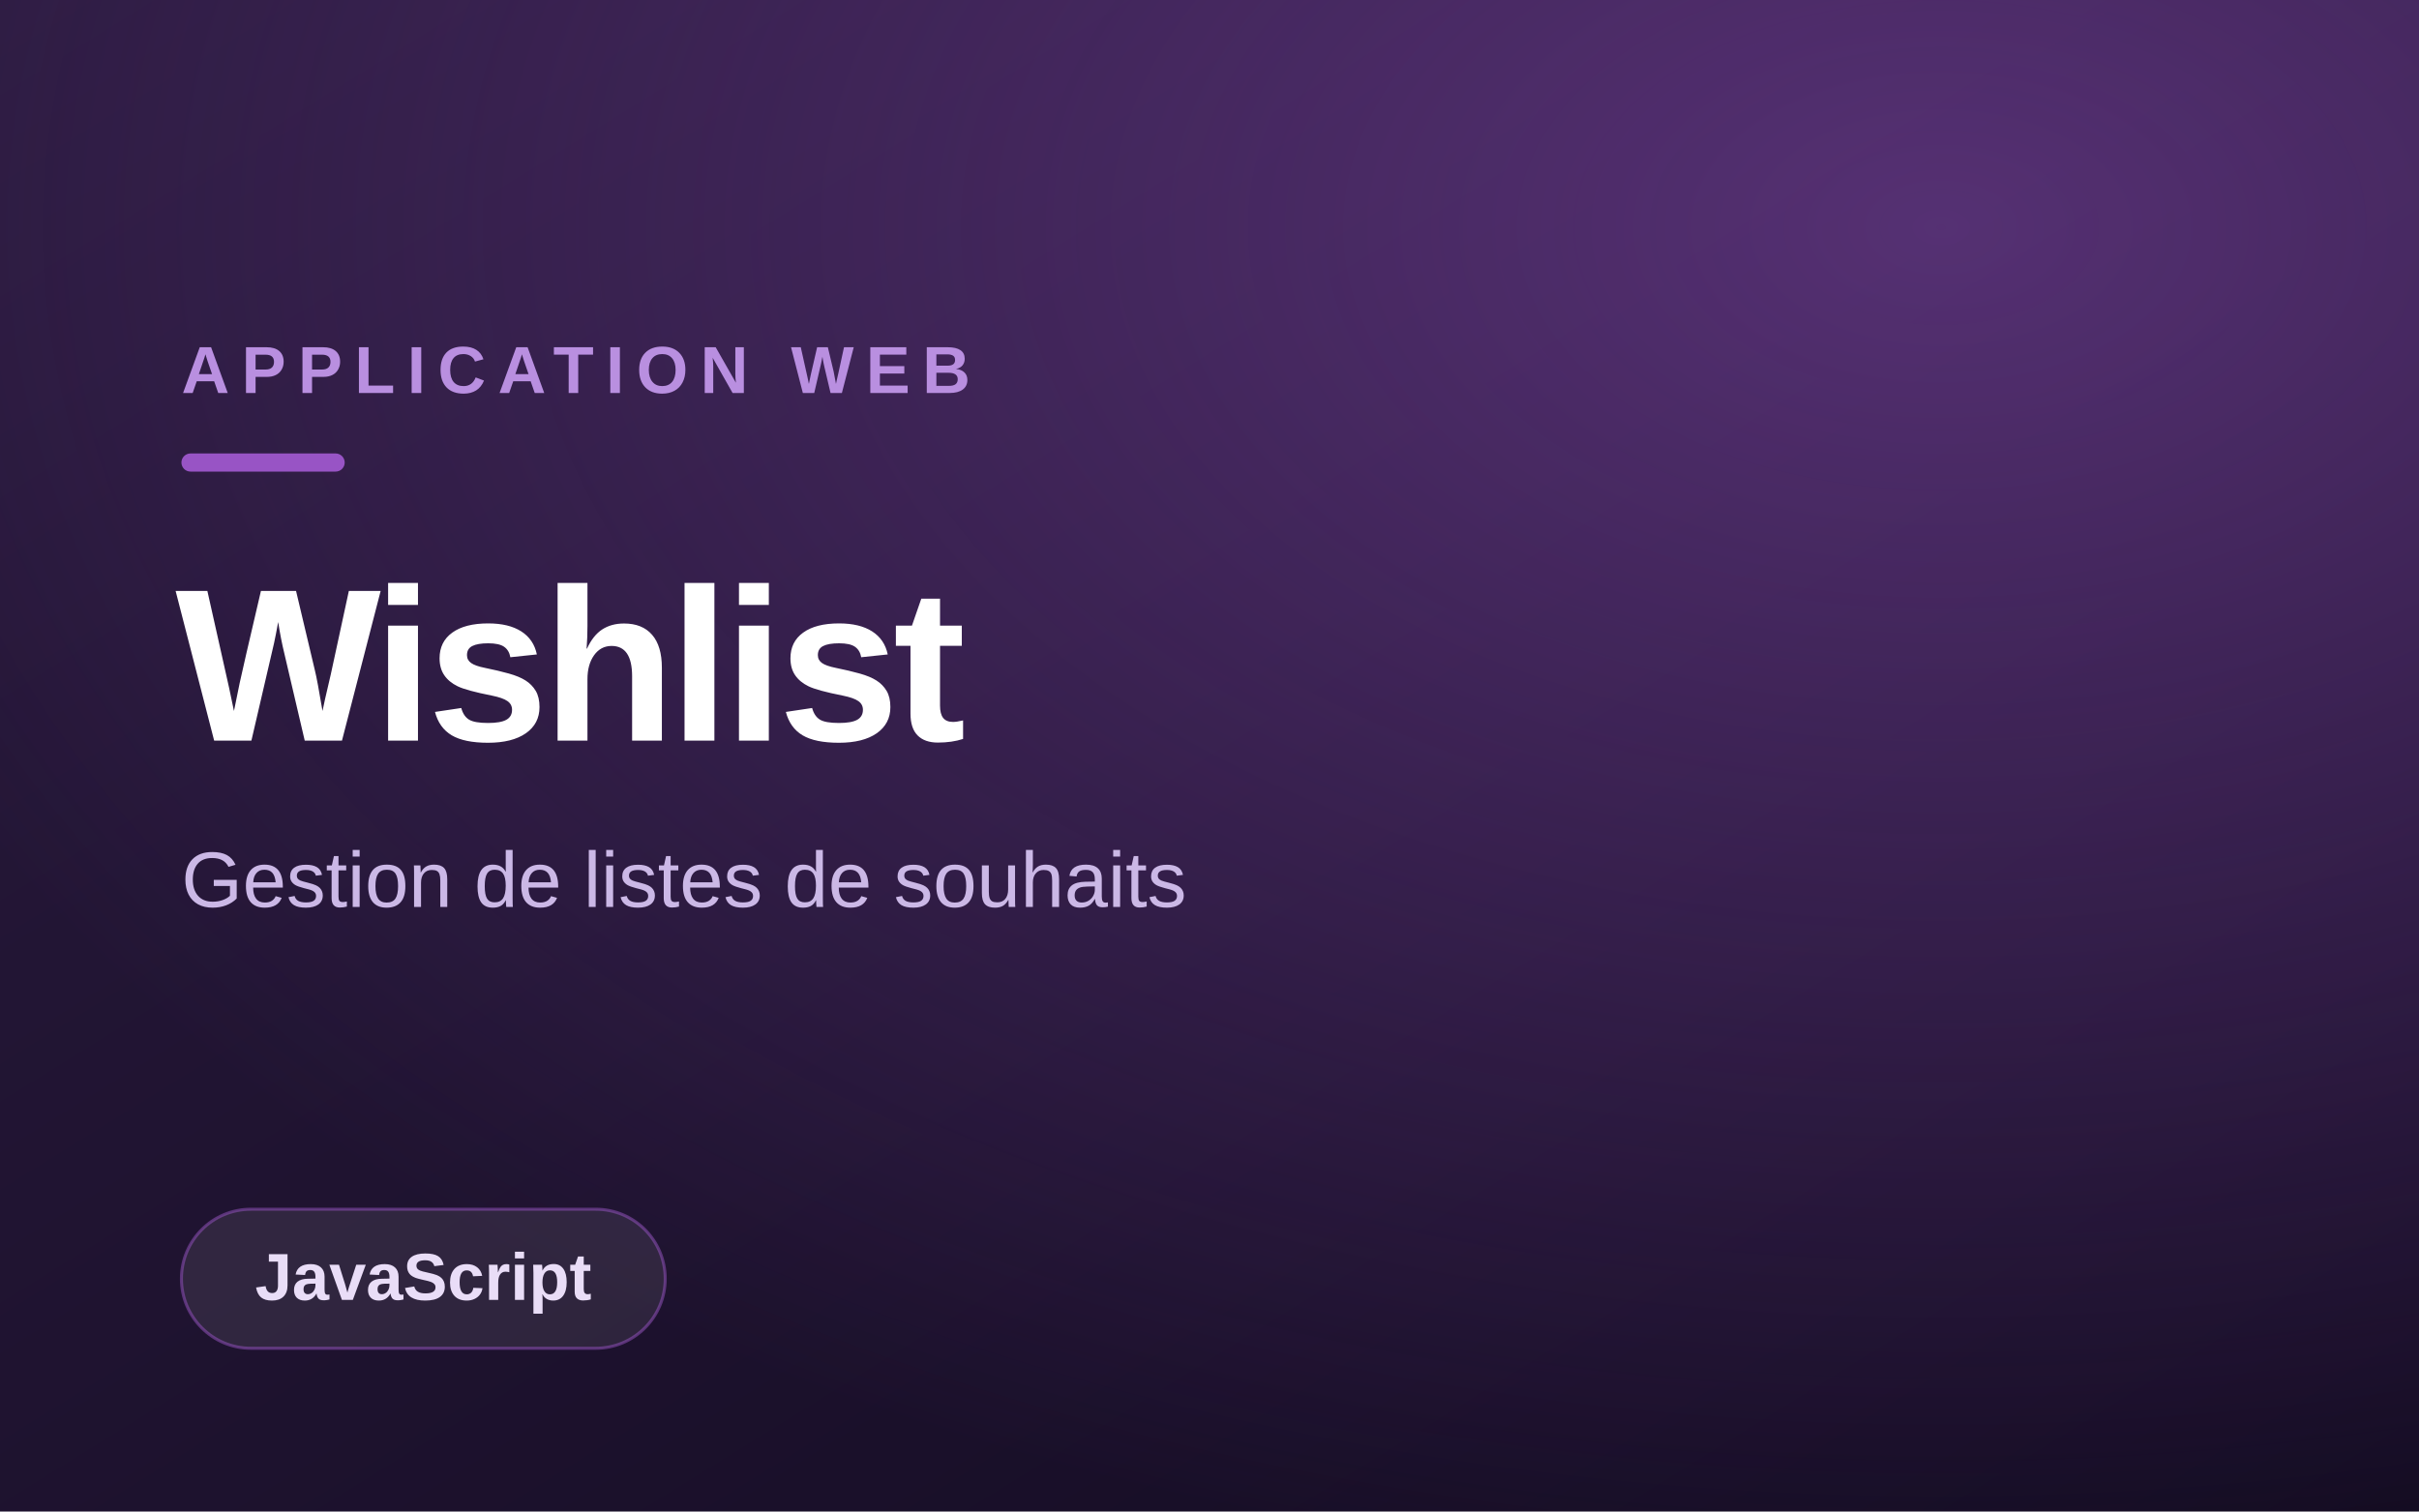
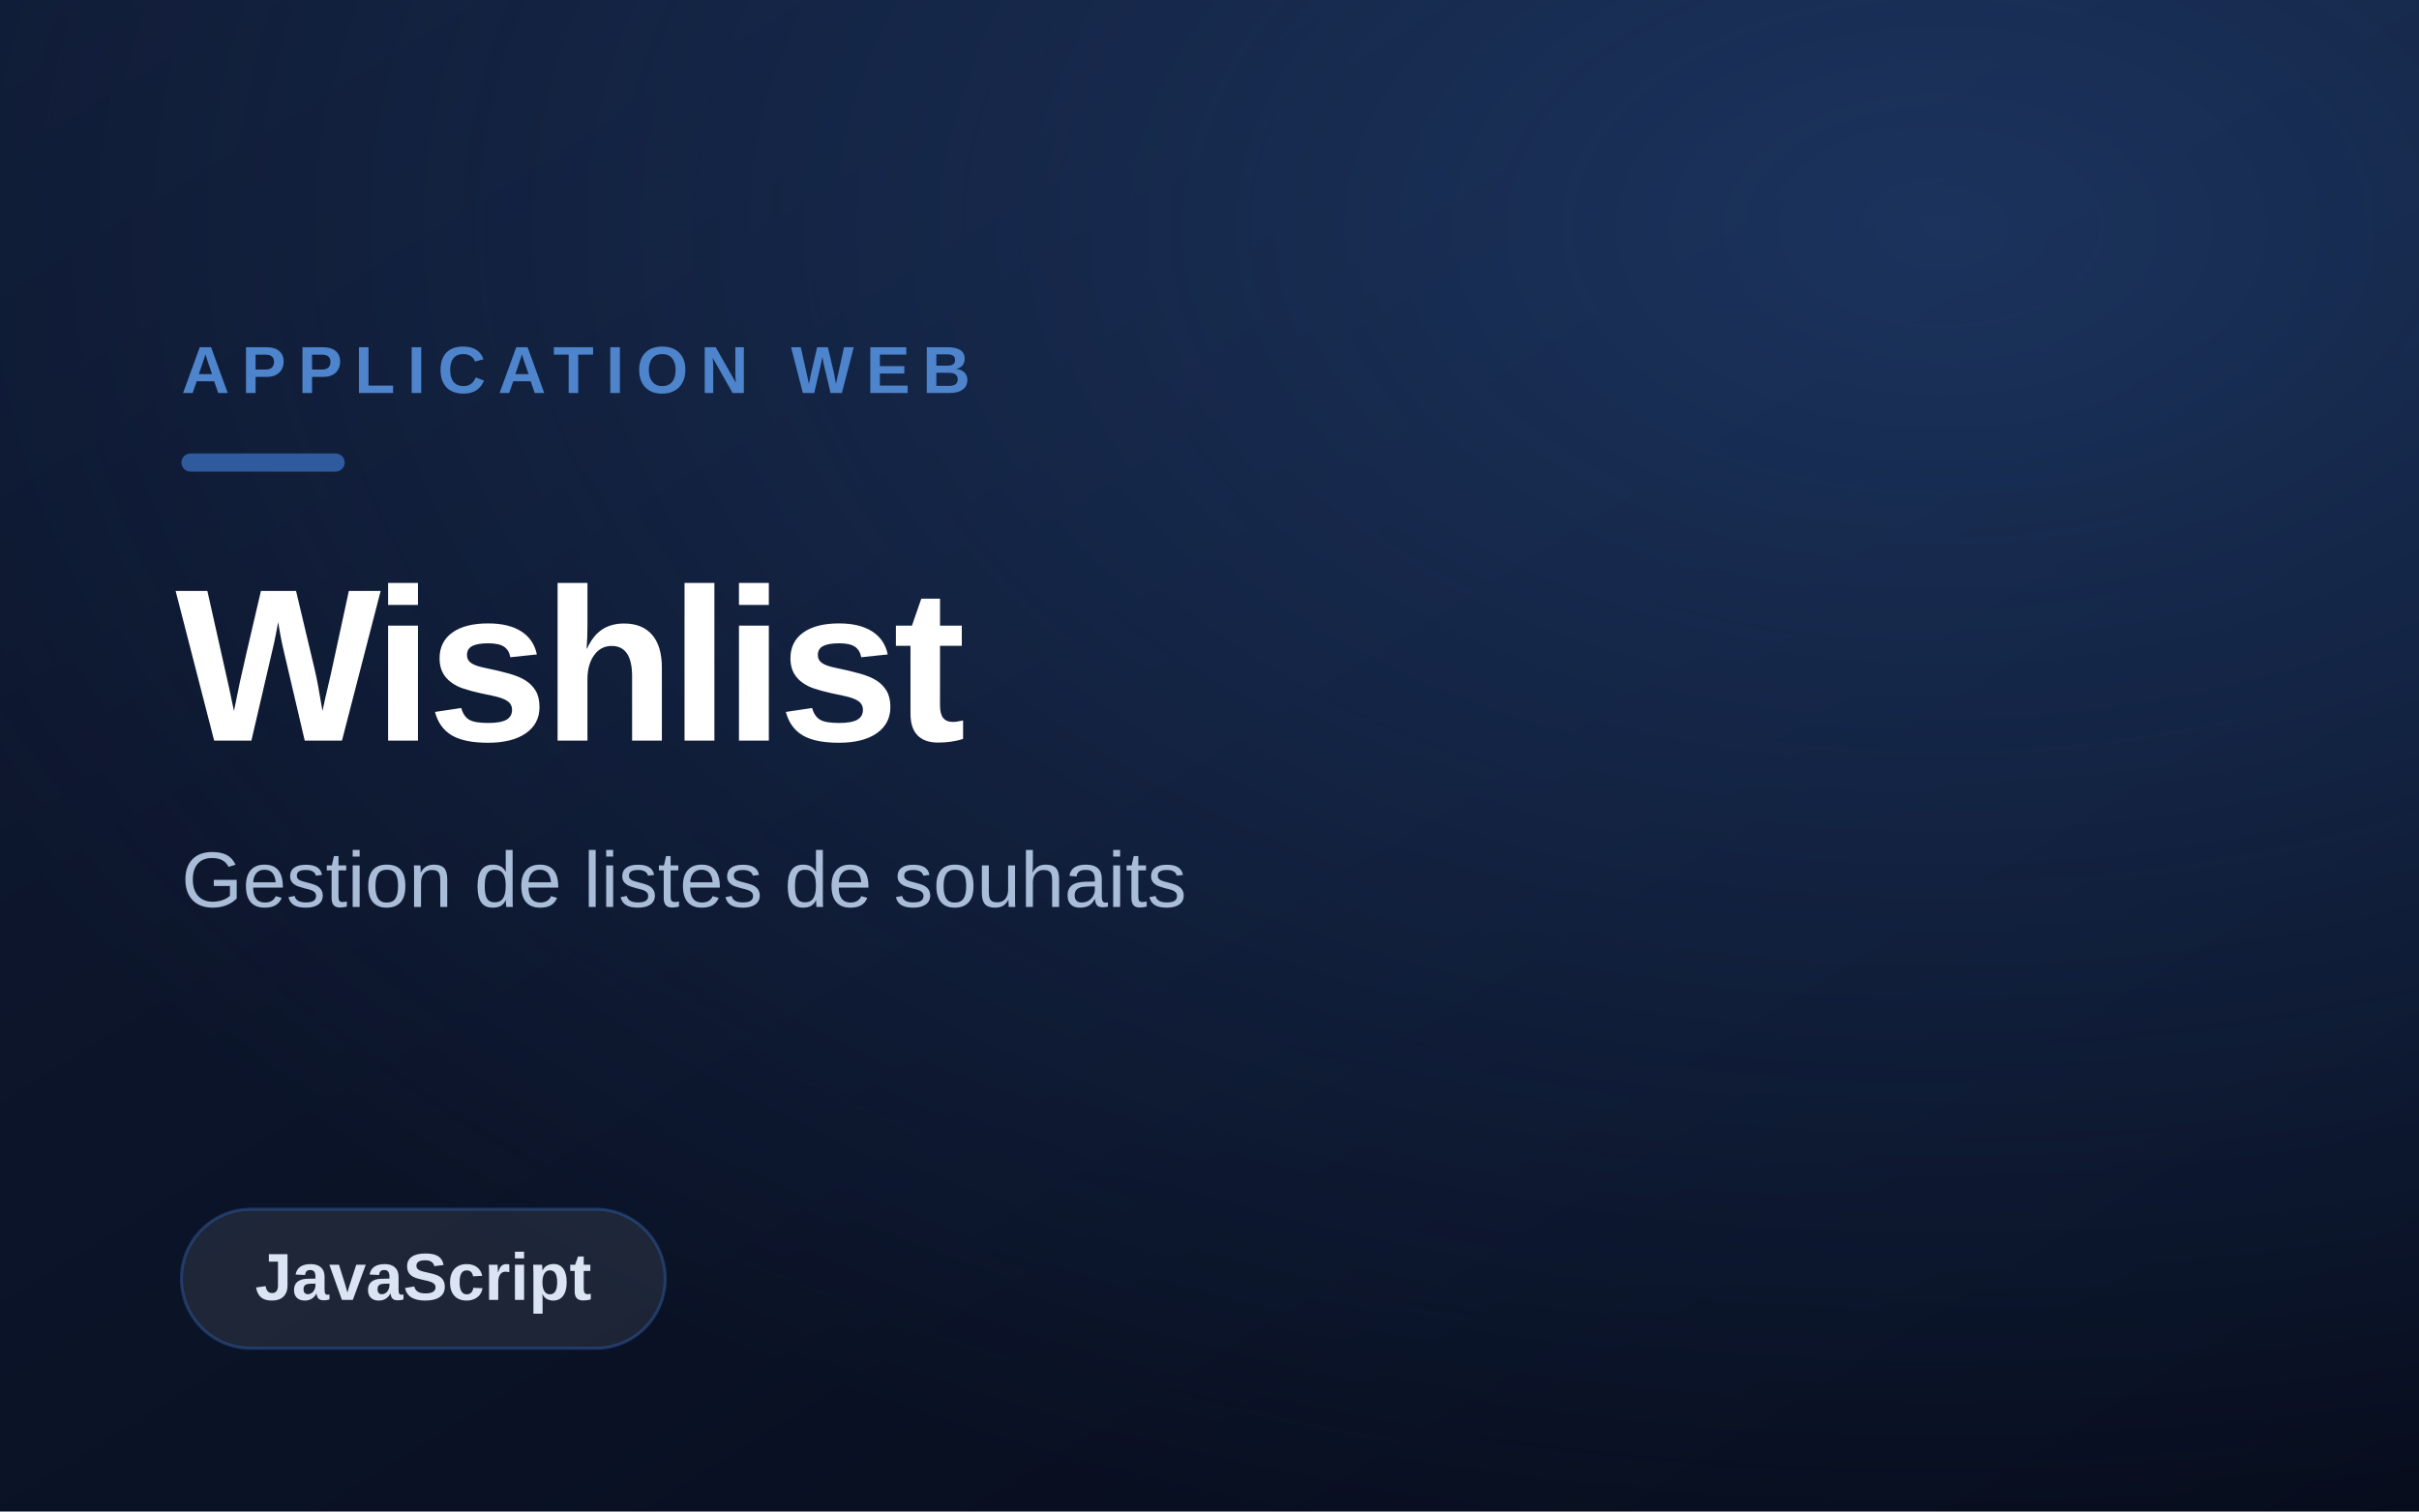
<svg xmlns="http://www.w3.org/2000/svg" viewBox="0 0 800 500" width="800" height="500" font-family="'IBM Plex Sans','Segoe UI',Arial,sans-serif">
  <defs>
    <linearGradient id="g" x1="0" y1="0" x2="1" y2="1">
-       <stop offset="0" stop-color="#2a1a3e" />
-       <stop offset="1" stop-color="#120b20" />
+       <stop offset="0" stop-color="#0f1a33" />
+       <stop offset="1" stop-color="#060b1a" />
    </linearGradient>
    <radialGradient id="glow" cx="0.8" cy="0.15" r="0.9">
-       <stop offset="0" stop-color="#9854c5" stop-opacity="0.45" />
-       <stop offset="1" stop-color="#9854c5" stop-opacity="0" />
+       <stop offset="0" stop-color="#2f5a9e" stop-opacity="0.45" />
+       <stop offset="1" stop-color="#2f5a9e" stop-opacity="0" />
    </radialGradient>
  </defs>
  <rect width="800" height="500" fill="url(#g)" />
  <rect width="800" height="500" fill="url(#glow)" />
-   <rect x="60" y="150" width="54" height="6" rx="3" fill="#9854c5" />
-   <text x="60" y="130" fill="#b98fe0" font-size="22" font-weight="600" letter-spacing="4">APPLICATION WEB</text>
+   <rect x="60" y="150" width="54" height="6" rx="3" fill="#2f5a9e" />
+   <text x="60" y="130" fill="#4d84cc" font-size="22" font-weight="600" letter-spacing="4">APPLICATION WEB</text>
  <text x="58" y="245" fill="#ffffff" font-size="72" font-weight="700" letter-spacing="-2">Wishlist</text>
-   <text x="60" y="300" fill="#cbb8e6" font-size="26" font-weight="400">Gestion de listes de souhaits</text>
+   <text x="60" y="300" fill="#a9bdd9" font-size="26" font-weight="400">Gestion de listes de souhaits</text>
  <g font-size="22" font-weight="600">
-     <rect x="60" y="400" width="160" height="46" rx="23" fill="#ffffff" fill-opacity="0.08" stroke="#9854c5" stroke-opacity="0.5" />
-     <text x="140" y="430" fill="#e9ddf7" text-anchor="middle">JavaScript</text>
+     <rect x="60" y="400" width="160" height="46" rx="23" fill="#ffffff" fill-opacity="0.08" stroke="#2f5a9e" stroke-opacity="0.5" />
+     <text x="140" y="430" fill="#dbe4f3" text-anchor="middle">JavaScript</text>
  </g>
</svg>
